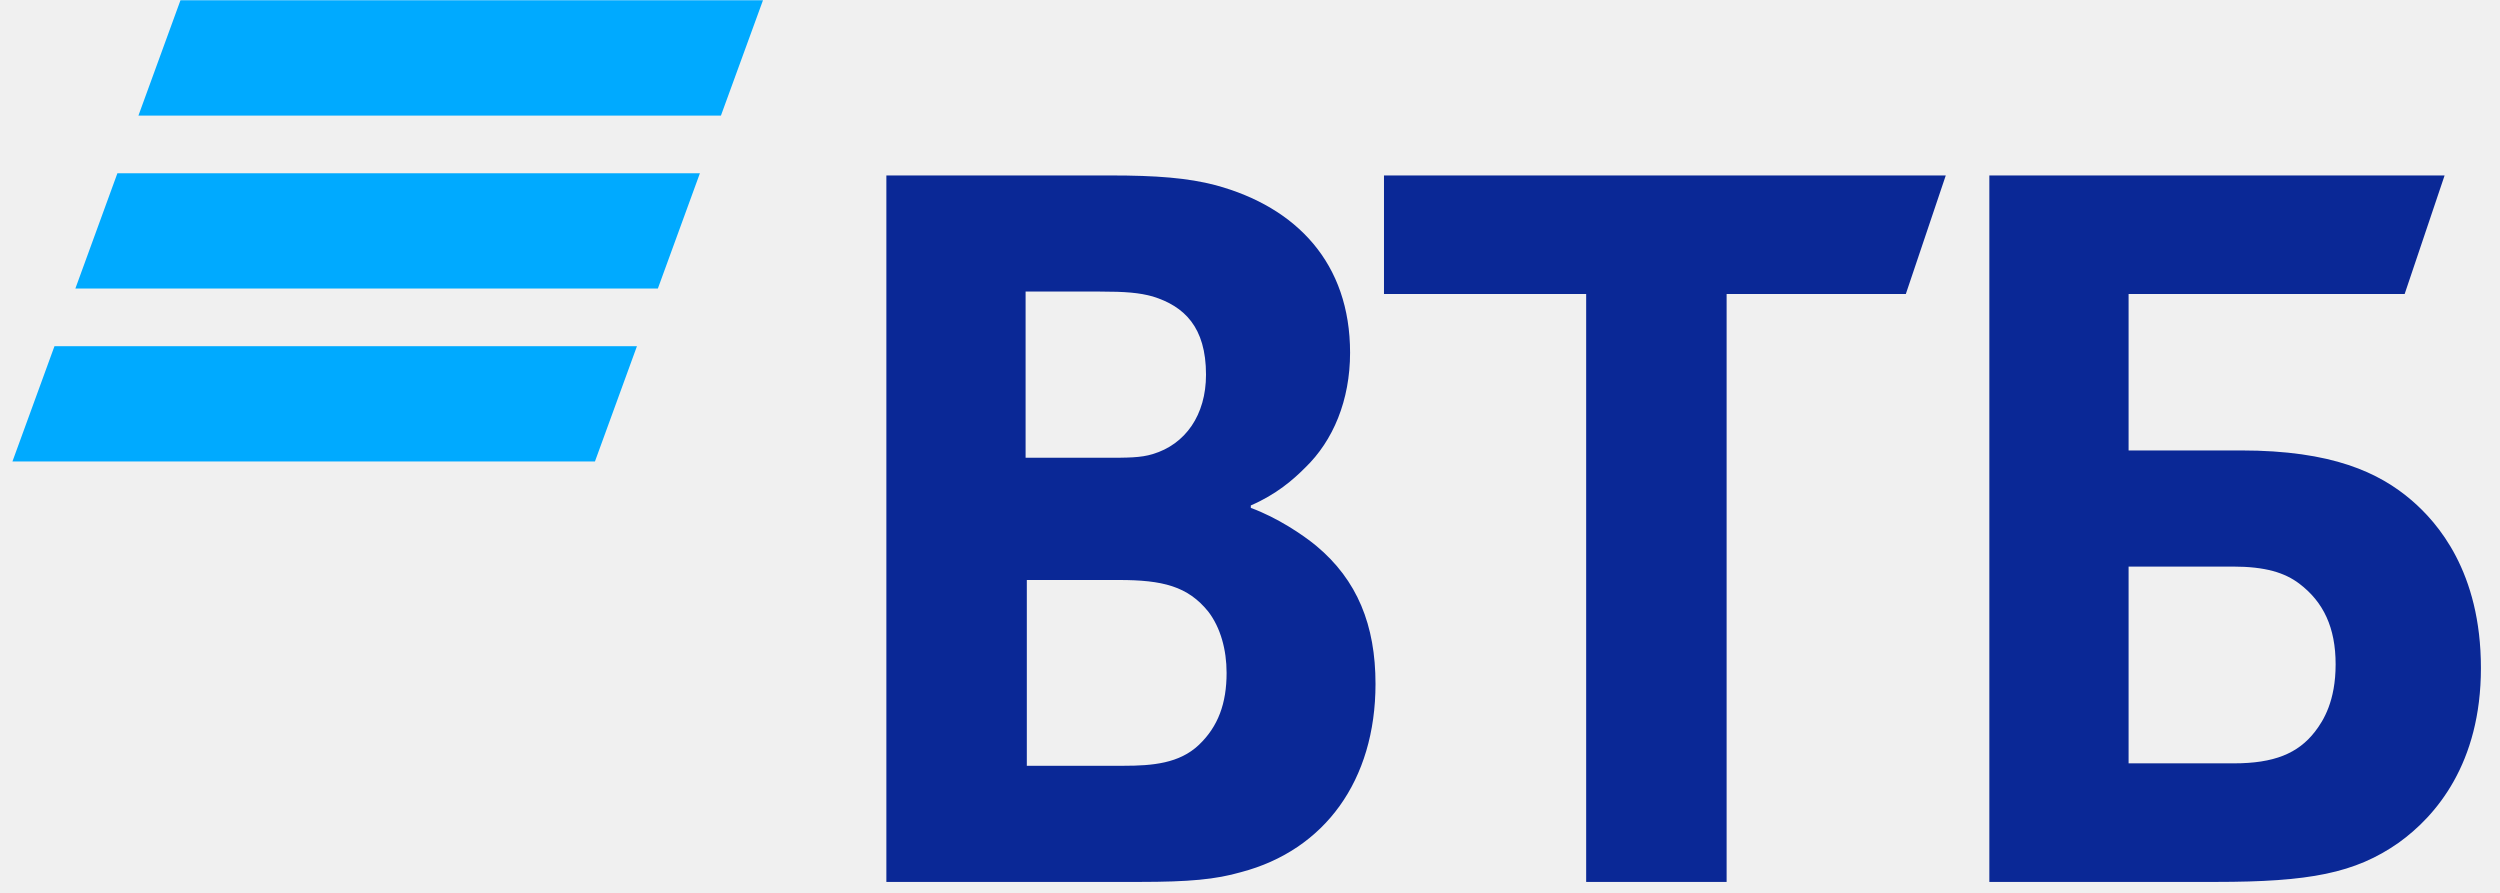
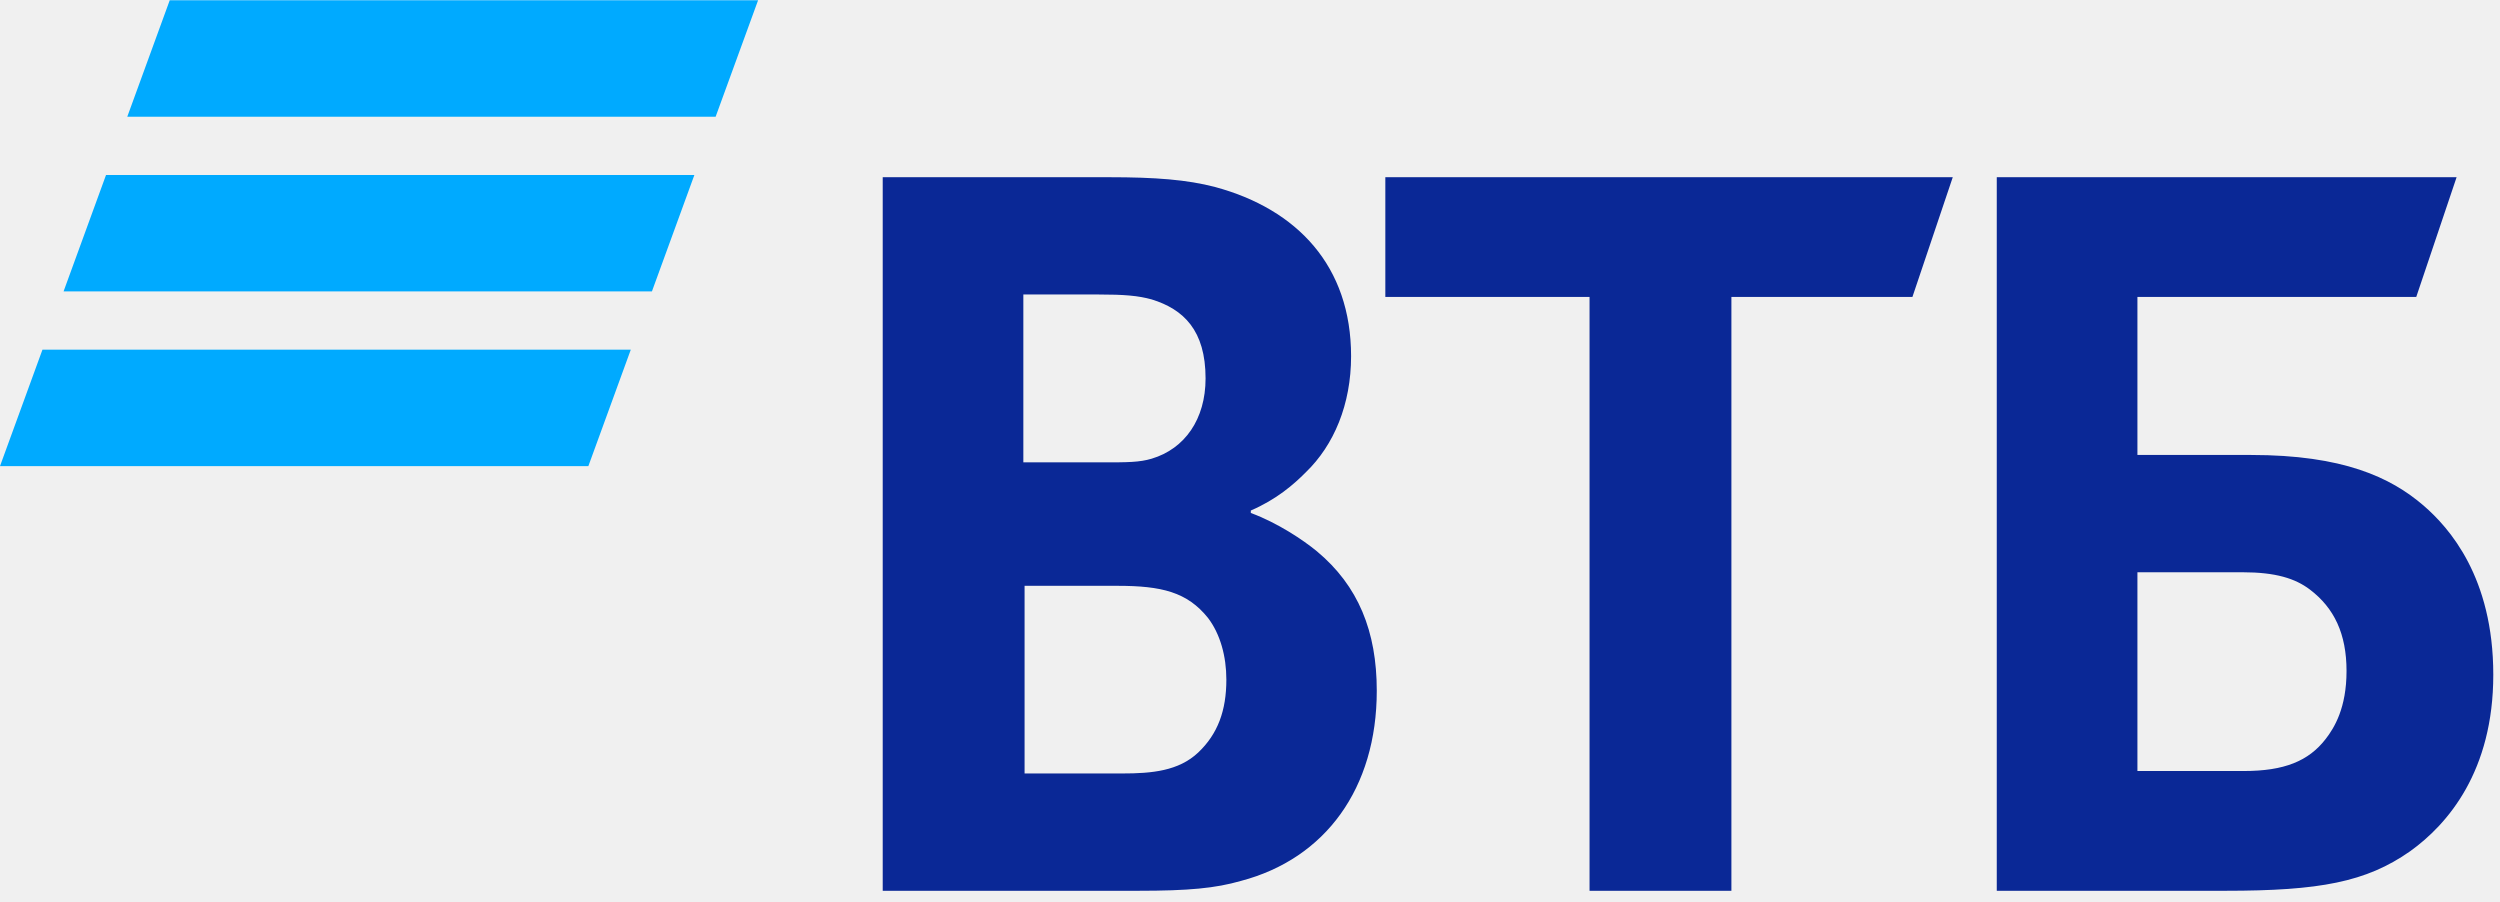
- <svg xmlns="http://www.w3.org/2000/svg" width="140" height="50" viewBox="0 0 219 79" fill="none">
+ <svg xmlns="http://www.w3.org/2000/svg" viewBox="0 0 219 79" fill="none">
  <g clip-path="url(#clip0_3543_3176)">
    <path fill-rule="evenodd" clip-rule="evenodd" d="M14.868 0.024L11.148 10.228H62.688L66.408 0.024H14.868ZM9.288 15.328L5.568 25.529H57.108L60.828 15.328H9.288ZM3.719 30.632L0 40.833H51.54L55.257 30.632H3.719Z" fill="#00AAFF" />
    <path fill-rule="evenodd" clip-rule="evenodd" d="M109.571 44.722V44.937C111.926 45.803 114.176 47.317 115.355 48.289C118.997 51.318 120.605 55.319 120.605 60.51C120.605 69.055 116.105 75.219 108.713 77.166C106.463 77.814 104.108 78.032 99.713 78.032H77.326V15.524H97.145C101.216 15.524 104 15.739 106.463 16.387C113.642 18.334 118.355 23.31 118.355 31.203C118.355 35.421 116.855 38.991 114.392 41.369C113.321 42.45 111.821 43.749 109.571 44.722ZM89.753 51.318V67.756H98.324C100.892 67.756 103.25 67.541 104.966 65.918C106.679 64.295 107.429 62.241 107.429 59.537C107.429 57.483 106.892 55.536 105.821 54.131C104 51.86 101.75 51.318 97.895 51.318H89.753ZM89.645 40.503H96.608C98.75 40.503 99.821 40.503 100.892 40.179C103.787 39.313 105.608 36.72 105.608 33.15C105.608 28.934 103.679 27.093 100.892 26.23C99.713 25.905 98.537 25.797 96.179 25.797H89.645V40.503ZM139.244 78.032V26.012H121.355V15.524H171.062L167.528 26.012H151.671V78.032H139.244ZM174.917 78.032V15.524H215.198L211.664 26.012H187.238V39.855H197.201C205.235 39.855 209.414 41.802 212.306 44.289C214.556 46.236 218.412 50.561 218.412 59.107C218.412 67.541 214.448 72.19 211.127 74.57C207.272 77.272 203.201 78.032 194.951 78.032H174.917ZM187.238 67.541H196.559C200.093 67.541 202.235 66.675 203.735 64.728C204.485 63.756 205.556 62.024 205.556 58.78C205.556 55.536 204.485 53.265 202.343 51.642C201.059 50.67 199.343 50.13 196.451 50.13H187.238V67.541Z" fill="#0A2896" />
  </g>
  <defs>
    <clipPath id="clip0_3543_3176">
      <rect width="218.4" height="78" fill="white" transform="translate(0 0.0238647)" />
    </clipPath>
  </defs>
</svg>
